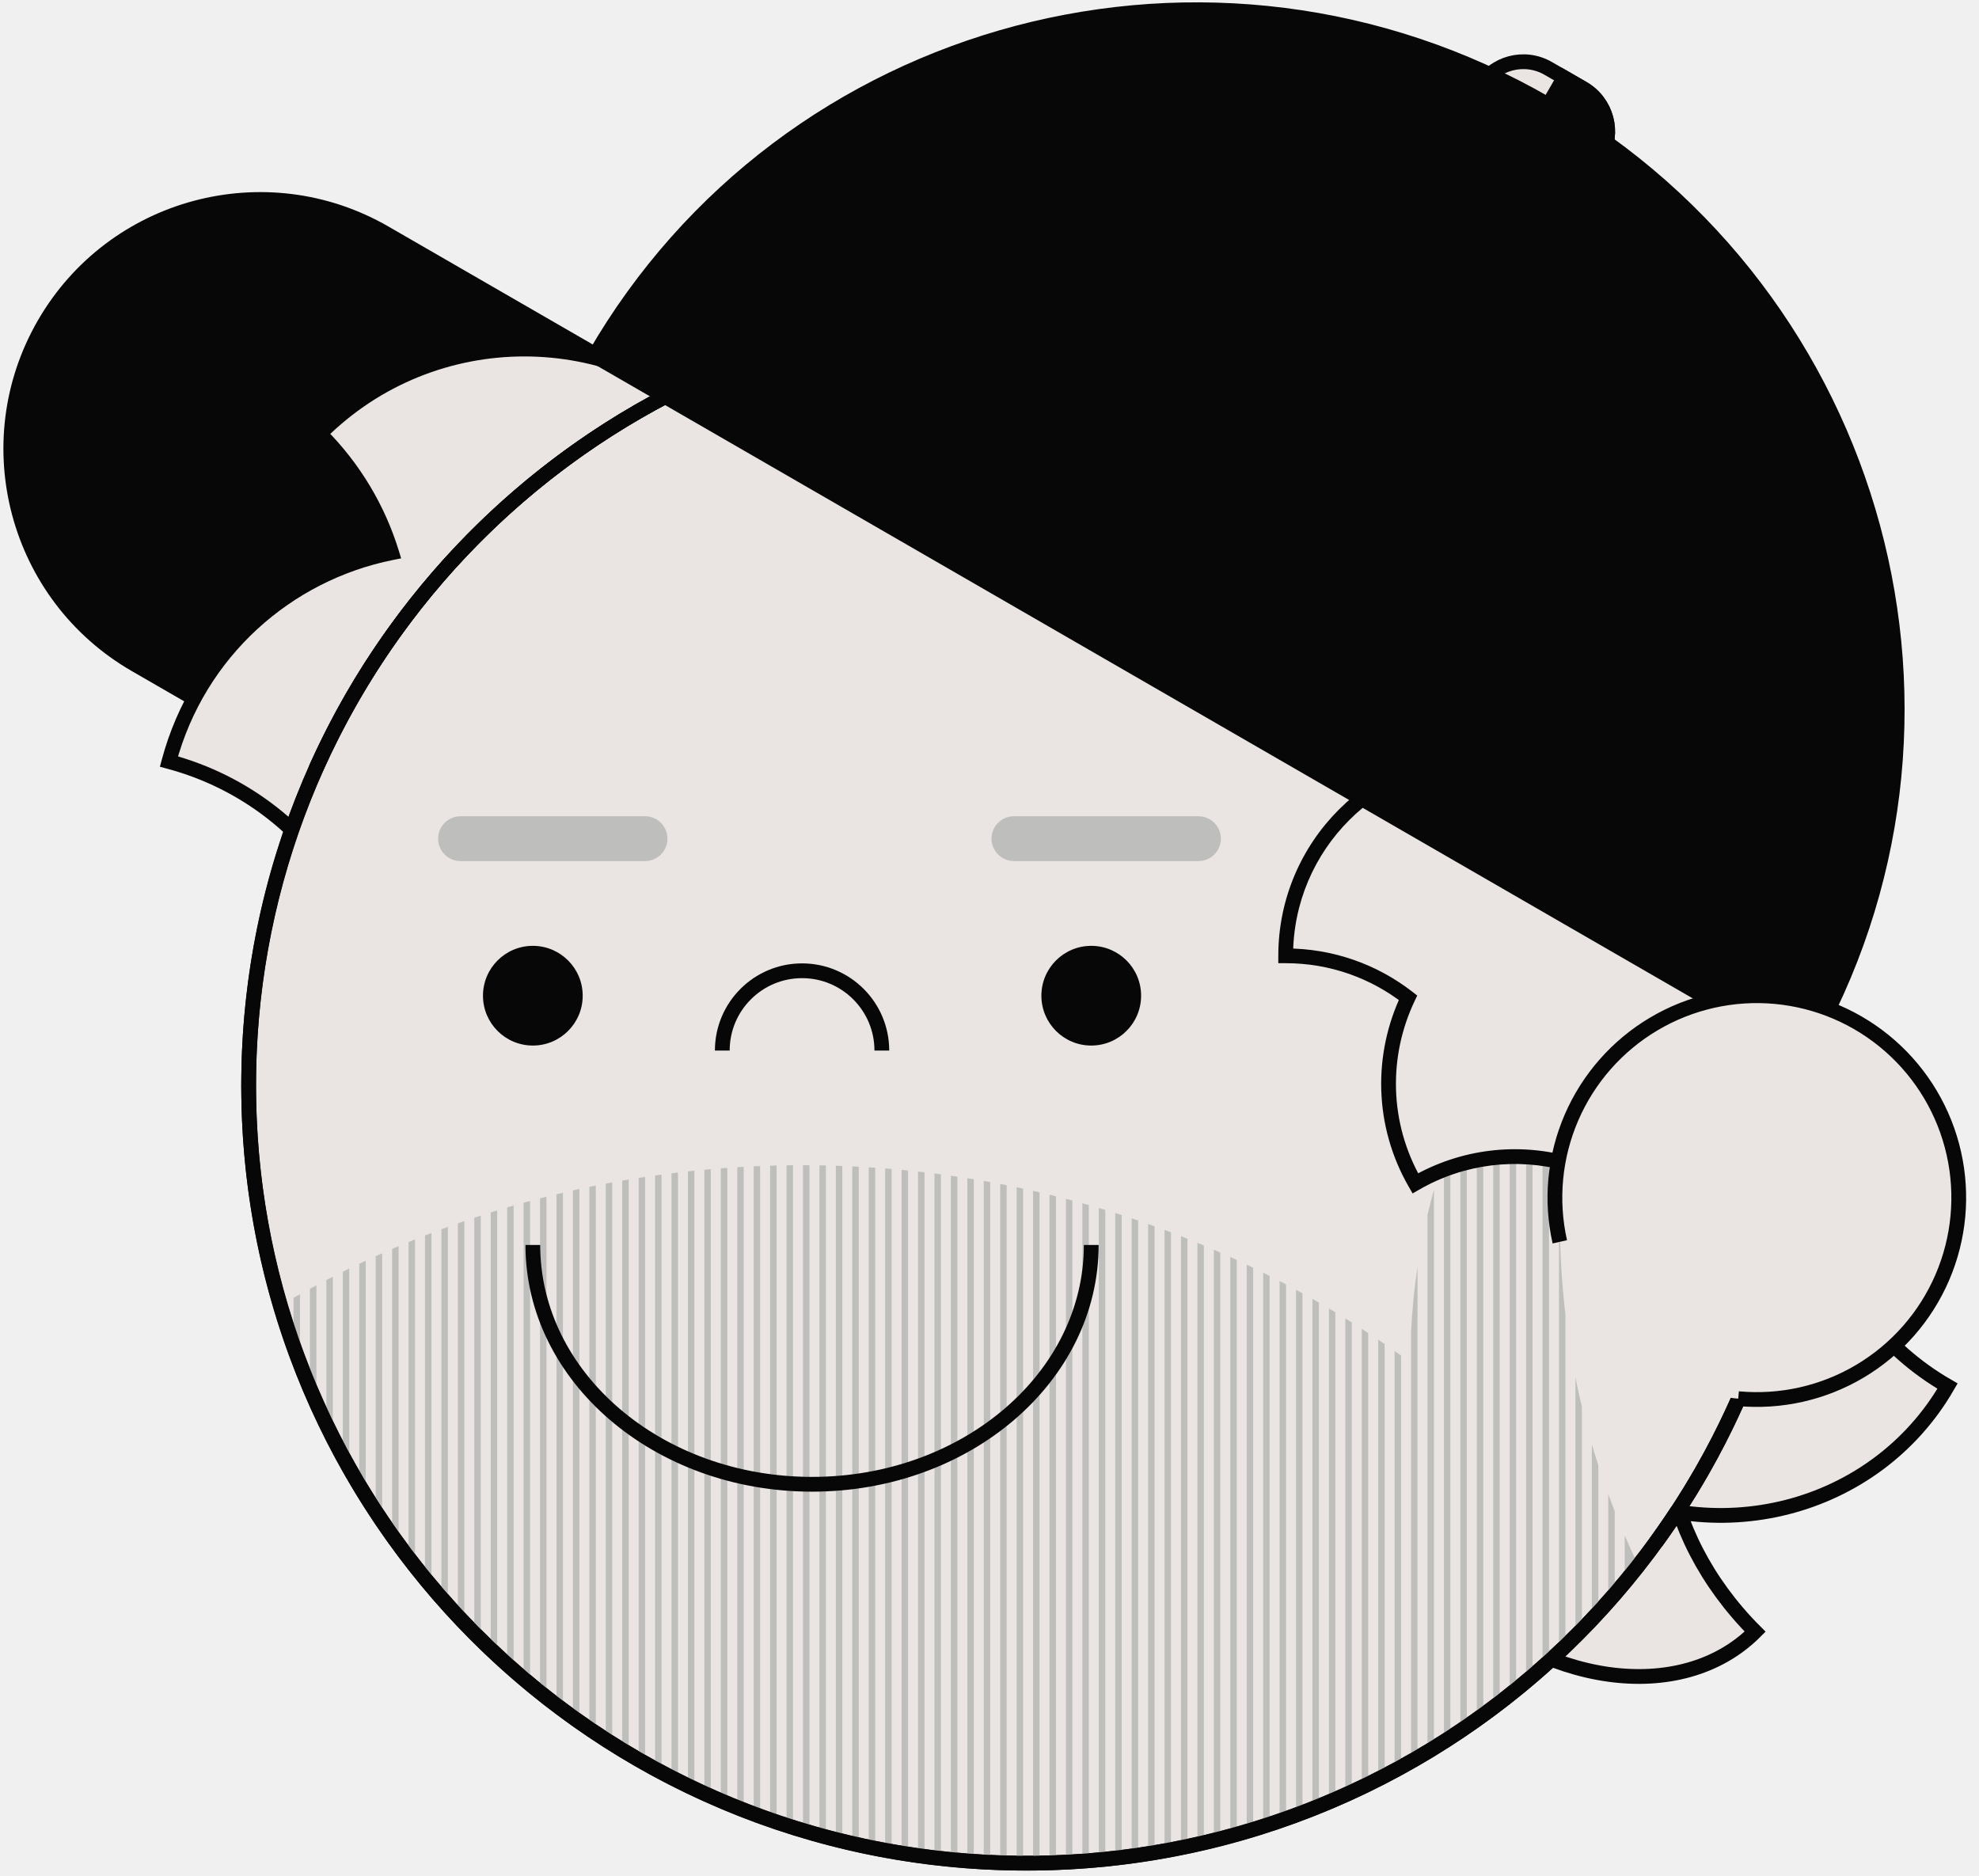
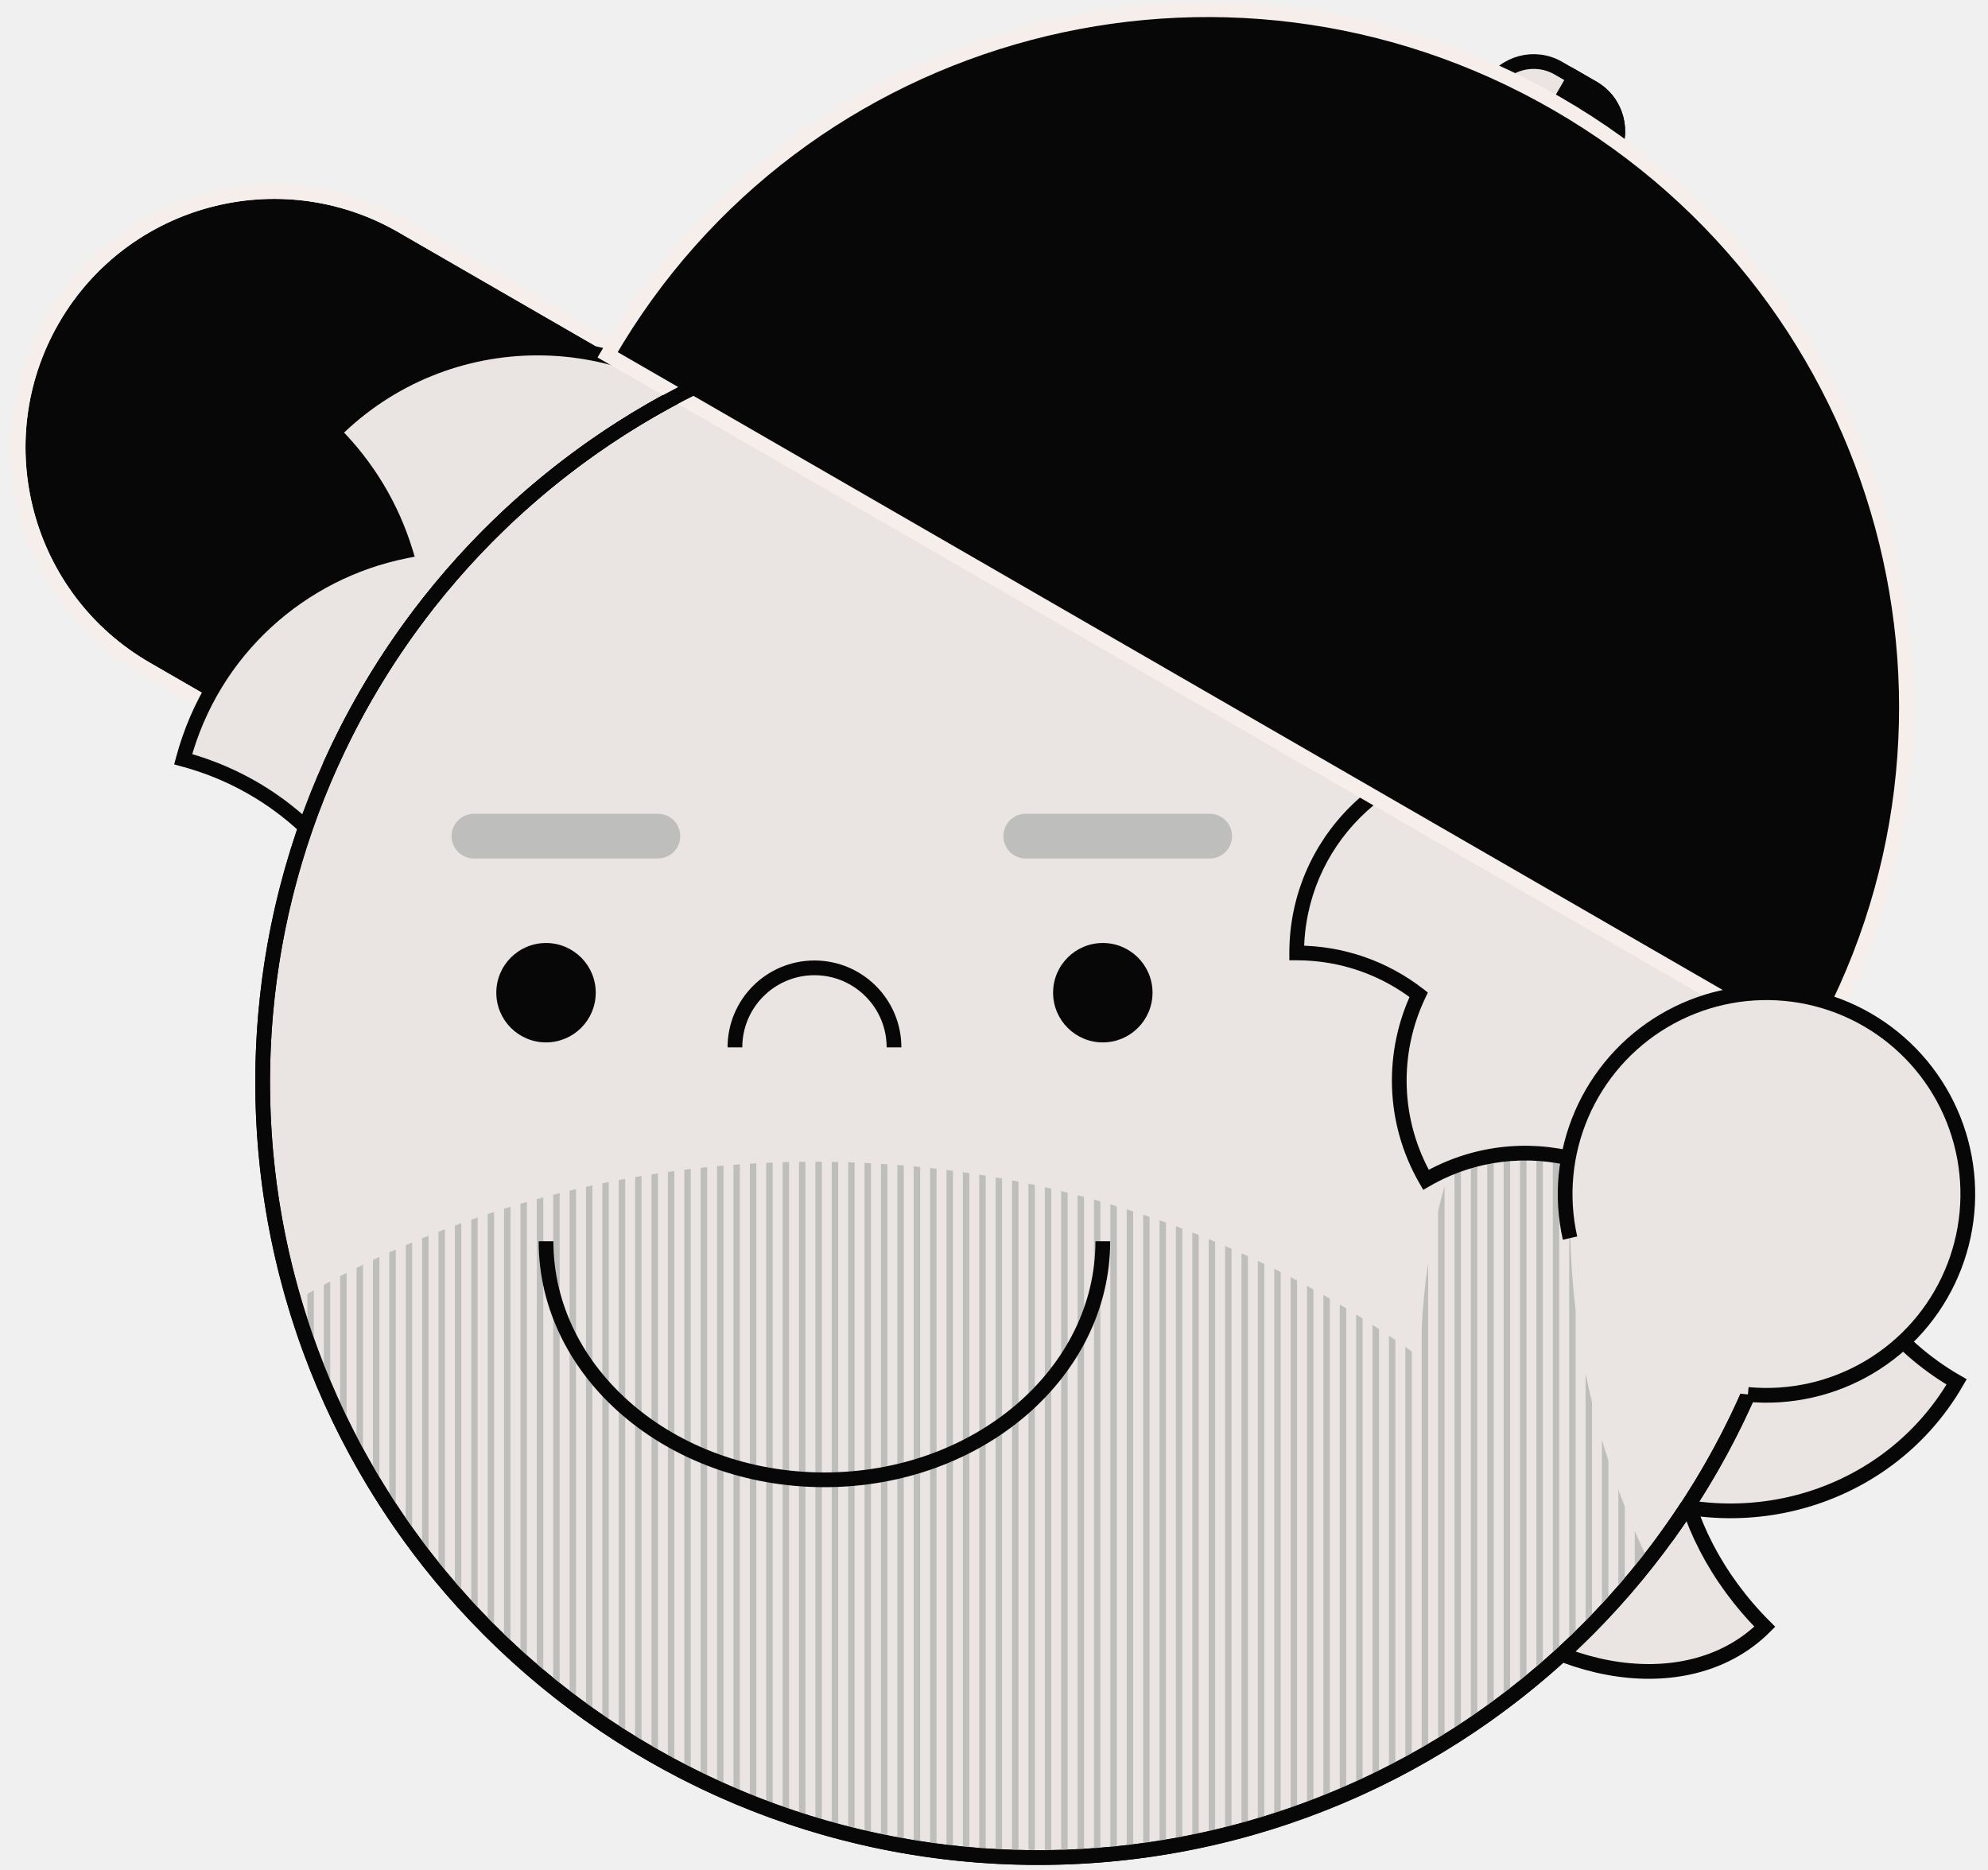
- <svg xmlns="http://www.w3.org/2000/svg" width="134" height="127" viewBox="0 0 134 127" fill="none">
-   <rect x="101.908" y="2.944" width="9.453" height="6.752" rx="3.376" transform="rotate(30 101.908 2.94385)" fill="#EAE5E2" stroke="#080708" />
-   <path d="M105.91 5.254L107.171 5.982C108.786 6.914 109.339 8.979 108.407 10.593V10.593C107.475 12.208 105.41 12.761 103.795 11.829L102.535 11.101L105.91 5.254Z" fill="#080708" stroke="#080708" />
-   <path d="M97.723 107.515C104.376 114.167 113.831 115.497 118.843 110.486C112.19 103.833 110.86 94.378 115.872 89.366L97.723 107.515Z" fill="#EAE5E2" stroke="#080708" />
-   <path d="M107.304 100.133C115.979 105.142 126.977 102.333 131.869 93.859C123.194 88.851 120.128 77.922 125.02 69.449L107.304 100.133Z" fill="#EAE5E2" stroke="#080708" />
-   <path fill-rule="evenodd" clip-rule="evenodd" d="M26.053 15.772C17.98 11.111 7.656 13.877 2.995 21.95C-1.666 30.024 1.1 40.347 9.173 45.008L21.384 52.058C26.232 41.197 34.649 32.279 45.144 26.794L26.053 15.772Z" fill="#080708" />
-   <path d="M2.995 21.95L2.562 21.7L2.562 21.7L2.995 21.95ZM26.053 15.772L25.803 16.205L25.803 16.205L26.053 15.772ZM9.173 45.008L8.923 45.441L8.923 45.441L9.173 45.008ZM21.384 52.058L21.134 52.491L21.615 52.769L21.841 52.262L21.384 52.058ZM45.144 26.794L45.376 27.238L46.182 26.816L45.394 26.361L45.144 26.794ZM3.428 22.2C7.951 14.366 17.969 11.682 25.803 16.205L26.303 15.339C17.99 10.54 7.361 13.388 2.562 21.7L3.428 22.2ZM9.423 44.575C1.589 40.052 -1.095 30.035 3.428 22.2L2.562 21.7C-2.237 30.013 0.611 40.642 8.923 45.441L9.423 44.575ZM21.634 51.625L9.423 44.575L8.923 45.441L21.134 52.491L21.634 51.625ZM21.841 52.262C26.642 41.504 34.98 32.67 45.376 27.238L44.912 26.351C34.318 31.887 25.821 40.89 20.928 51.854L21.841 52.262ZM25.803 16.205L44.894 27.227L45.394 26.361L26.303 15.339L25.803 16.205Z" fill="#080708" />
-   <path fill-rule="evenodd" clip-rule="evenodd" d="M21.658 29.371C29.306 21.724 41.705 21.724 49.353 29.371L33.38 45.344L25.286 75.551C28.086 65.104 21.886 54.366 11.439 51.567C13.432 44.129 19.45 38.843 26.522 37.427C25.613 34.479 23.991 31.704 21.658 29.371Z" fill="#EAE5E2" />
-   <path d="M49.353 29.371L49.706 29.725L50.06 29.371L49.706 29.018L49.353 29.371ZM21.658 29.371L21.305 29.018L20.951 29.371L21.305 29.725L21.658 29.371ZM33.38 45.344L33.027 44.99L32.932 45.085L32.897 45.214L33.38 45.344ZM11.439 51.567L10.956 51.438L10.827 51.92L11.31 52.05L11.439 51.567ZM26.522 37.427L26.62 37.917L27.163 37.808L27 37.279L26.522 37.427ZM49.706 29.018C41.863 21.175 29.148 21.175 21.305 29.018L22.012 29.725C29.464 22.273 41.547 22.273 48.999 29.725L49.706 29.018ZM33.734 45.697L49.706 29.725L48.999 29.018L33.027 44.99L33.734 45.697ZM25.769 75.68L33.863 45.473L32.897 45.214L24.803 75.421L25.769 75.68ZM11.31 52.05C21.49 54.778 27.531 65.242 24.803 75.421L25.769 75.68C28.64 64.967 22.282 53.955 11.569 51.084L11.31 52.05ZM26.424 36.937C19.173 38.389 13 43.809 10.956 51.438L11.922 51.696C13.864 44.449 19.728 39.298 26.62 37.917L26.424 36.937ZM21.305 29.725C23.579 31.999 25.158 34.703 26.044 37.574L27 37.279C26.067 34.256 24.404 31.41 22.012 29.018L21.305 29.725Z" fill="#080708" />
-   <circle cx="69.5" cy="73.5" r="52.664" fill="#EAE5E2" stroke="#080708" />
-   <path fill-rule="evenodd" clip-rule="evenodd" d="M95.544 90.205L95.544 119.283C95.691 119.2 95.837 119.116 95.982 119.031V85.778C95.762 87.237 95.616 88.713 95.544 90.205ZM96.657 82.269L96.657 118.631C96.803 118.543 96.949 118.454 97.095 118.364V80.559C96.938 81.126 96.792 81.696 96.657 82.269ZM97.698 78.564L97.77 78.564V117.941C97.916 117.847 98.062 117.753 98.207 117.659L98.207 78.564H98.883L98.883 117.211C99.029 117.113 99.175 117.014 99.32 116.913V78.564H99.996V116.441C100.142 116.337 100.288 116.232 100.433 116.126V78.564L101.108 78.564L101.108 115.627C101.255 115.517 101.401 115.406 101.546 115.295V78.564L102.221 78.564L102.221 114.768C102.368 114.651 102.513 114.534 102.659 114.416V78.564H103.334V113.859C103.48 113.736 103.626 113.612 103.771 113.488L103.771 78.564L104.447 78.564L104.447 112.899C104.593 112.769 104.739 112.638 104.884 112.506V78.564L105.559 78.564L105.559 111.882C105.706 111.744 105.852 111.606 105.997 111.466V89.014C105.749 86.915 105.622 84.78 105.622 82.615C105.622 73.227 108.017 64.398 112.23 56.706C105.438 62.902 100.39 70.351 97.698 78.564ZM106.672 93.268L106.672 110.805C106.819 110.659 106.965 110.512 107.11 110.364L107.11 95.258C106.952 94.599 106.806 93.936 106.672 93.268ZM107.785 97.797V109.663C107.932 109.507 108.078 109.351 108.223 109.194L108.223 99.221C108.07 98.749 107.925 98.275 107.785 97.797ZM108.898 101.182V108.448C109.045 108.282 109.191 108.116 109.335 107.948L109.335 102.336C109.185 101.954 109.039 101.569 108.898 101.182ZM110.011 103.977L110.011 107.153C110.048 107.107 110.086 107.062 110.123 107.017L110.084 106.963C110.362 106.627 110.636 106.287 110.906 105.944C110.595 105.295 110.296 104.639 110.011 103.977ZM94.869 119.662L94.869 91.796C94.724 91.692 94.578 91.588 94.431 91.485L94.431 119.9C94.578 119.821 94.724 119.742 94.869 119.662ZM93.756 120.257V91.015C93.611 90.915 93.465 90.816 93.319 90.717V120.482C93.465 120.408 93.611 120.333 93.756 120.257ZM92.644 120.819L92.644 90.267C92.498 90.171 92.352 90.076 92.206 89.981V121.031C92.352 120.961 92.498 120.89 92.644 120.819ZM91.531 121.348L91.531 89.55C91.385 89.458 91.239 89.367 91.093 89.276L91.093 121.548C91.239 121.482 91.385 121.415 91.531 121.348ZM90.418 121.846V88.863C90.272 88.775 90.127 88.688 89.98 88.601L89.98 122.033C90.127 121.971 90.272 121.909 90.418 121.846ZM89.305 122.313L89.305 88.205C89.16 88.121 89.014 88.037 88.868 87.954V122.488C89.014 122.43 89.16 122.372 89.305 122.313ZM88.192 122.75V87.575C88.047 87.494 87.901 87.414 87.755 87.335V122.914C87.901 122.86 88.047 122.805 88.192 122.75ZM87.08 123.158V86.972C86.934 86.895 86.788 86.818 86.642 86.742L86.642 123.311C86.788 123.261 86.934 123.21 87.08 123.158ZM85.967 123.538V86.395C85.821 86.322 85.675 86.249 85.529 86.176L85.529 123.68C85.675 123.633 85.821 123.586 85.967 123.538ZM84.854 123.89V85.844C84.708 85.774 84.563 85.704 84.416 85.634V124.021C84.562 123.978 84.708 123.935 84.854 123.89ZM83.741 124.216L83.741 85.318C83.596 85.251 83.45 85.184 83.304 85.118L83.304 124.336C83.45 124.297 83.596 124.256 83.741 124.216ZM82.628 124.514V84.816C82.483 84.751 82.337 84.688 82.191 84.624L82.191 124.624C82.337 124.588 82.483 124.552 82.628 124.514ZM81.516 124.787V84.337C81.37 84.276 81.224 84.215 81.078 84.155V124.887C81.224 124.854 81.37 124.821 81.516 124.787ZM80.403 125.034L80.403 83.881C80.257 83.823 80.111 83.765 79.965 83.708V125.124C80.111 125.094 80.257 125.064 80.403 125.034ZM79.29 125.255V83.447C79.144 83.392 78.999 83.337 78.852 83.283V125.336C78.999 125.31 79.144 125.283 79.29 125.255ZM78.177 125.452V83.036C78.032 82.983 77.886 82.931 77.74 82.88V125.523C77.886 125.5 78.032 125.476 78.177 125.452ZM77.064 125.624L77.064 82.646C76.919 82.596 76.773 82.547 76.627 82.498L76.627 125.686C76.773 125.666 76.919 125.645 77.064 125.624ZM75.952 125.772L75.952 82.277C75.806 82.23 75.66 82.183 75.514 82.138V125.824C75.66 125.807 75.806 125.79 75.952 125.772ZM74.839 125.896L74.839 81.929C74.693 81.884 74.547 81.841 74.401 81.797V125.939C74.547 125.925 74.693 125.911 74.839 125.896ZM73.726 125.997V81.601C73.58 81.559 73.434 81.518 73.288 81.477L73.288 126.03C73.434 126.019 73.58 126.008 73.726 125.997ZM72.613 126.073L72.613 81.293C72.468 81.254 72.322 81.216 72.176 81.177L72.176 126.097C72.322 126.09 72.468 126.082 72.613 126.073ZM71.501 126.126L71.501 81.005C71.355 80.969 71.209 80.933 71.063 80.897V126.141C71.209 126.137 71.355 126.132 71.501 126.126ZM70.388 126.156V80.736C70.242 80.702 70.096 80.669 69.95 80.636L69.95 126.162C70.096 126.161 70.242 126.159 70.388 126.156ZM69.275 126.163V80.487C69.129 80.456 68.983 80.424 68.837 80.394V126.16C68.983 126.161 69.129 126.163 69.275 126.163ZM68.162 126.147V80.256C68.016 80.228 67.871 80.199 67.725 80.171L67.725 126.134C67.87 126.139 68.016 126.143 68.162 126.147ZM67.049 126.108L67.049 80.045C66.904 80.018 66.758 79.992 66.612 79.966L66.612 126.086C66.757 126.094 66.903 126.101 67.049 126.108ZM65.936 126.045V79.852C65.791 79.827 65.645 79.804 65.499 79.781L65.499 126.014C65.645 126.025 65.79 126.035 65.936 126.045ZM64.824 125.959V79.677C64.678 79.655 64.532 79.634 64.386 79.613V125.919C64.532 125.933 64.678 125.946 64.824 125.959ZM63.711 125.849L63.711 79.52C63.565 79.501 63.419 79.482 63.273 79.463V125.799C63.419 125.817 63.565 125.833 63.711 125.849ZM62.598 125.715L62.598 79.381C62.452 79.364 62.306 79.348 62.16 79.332L62.16 125.656C62.306 125.677 62.452 125.696 62.598 125.715ZM61.485 125.558L61.485 79.26C61.34 79.246 61.194 79.231 61.048 79.218V125.489C61.193 125.513 61.339 125.535 61.485 125.558ZM60.373 125.376V79.157C60.227 79.145 60.081 79.133 59.935 79.121L59.935 125.297C60.081 125.324 60.227 125.35 60.373 125.376ZM59.26 125.169L59.26 79.072C59.114 79.061 58.968 79.052 58.822 79.043L58.822 125.081C58.968 125.111 59.114 125.14 59.26 125.169ZM58.147 124.937V79.003C58.001 78.996 57.855 78.988 57.709 78.981L57.709 124.839C57.855 124.872 58.001 124.905 58.147 124.937ZM57.034 124.68L57.034 78.953C56.888 78.947 56.742 78.942 56.597 78.937L56.597 124.571C56.742 124.608 56.888 124.644 57.034 124.68ZM55.921 124.397L55.921 78.919C55.776 78.916 55.63 78.913 55.484 78.911V124.278C55.629 124.318 55.775 124.358 55.921 124.397ZM54.809 124.087L54.809 78.903C54.663 78.902 54.517 78.901 54.371 78.901V123.958C54.517 124.002 54.663 124.045 54.809 124.087ZM53.696 123.751L53.696 78.904C53.55 78.905 53.404 78.907 53.258 78.909V123.612C53.404 123.659 53.55 123.705 53.696 123.751ZM52.583 123.388V78.922C52.437 78.925 52.291 78.929 52.145 78.934L52.145 123.237C52.291 123.288 52.437 123.338 52.583 123.388ZM51.47 122.996L51.47 78.957C51.324 78.963 51.178 78.969 51.033 78.976V122.835C51.178 122.889 51.324 122.943 51.47 122.996ZM50.357 122.577L50.357 79.01C50.211 79.017 50.066 79.026 49.92 79.035V122.404C50.065 122.462 50.211 122.52 50.357 122.577ZM49.245 122.128L49.245 79.079C49.099 79.09 48.953 79.1 48.807 79.112L48.807 121.943C48.953 122.005 49.098 122.067 49.245 122.128ZM48.132 121.648V79.167C47.986 79.179 47.84 79.192 47.694 79.206V121.451C47.84 121.518 47.986 121.583 48.132 121.648ZM47.019 121.138L47.019 79.272C46.873 79.287 46.727 79.302 46.581 79.318L46.581 120.929C46.727 120.999 46.873 121.069 47.019 121.138ZM45.906 120.596L45.906 79.394C45.76 79.412 45.614 79.429 45.469 79.448L45.469 120.374C45.614 120.448 45.76 120.522 45.906 120.596ZM44.793 120.02L44.793 79.535C44.647 79.555 44.502 79.575 44.356 79.595V119.785C44.501 119.864 44.647 119.943 44.793 120.02ZM43.681 119.411L43.681 79.694C43.535 79.716 43.389 79.738 43.243 79.761V119.162C43.389 119.245 43.534 119.328 43.681 119.411ZM42.568 118.766V79.87C42.422 79.895 42.276 79.919 42.13 79.945V118.502C42.276 118.591 42.422 118.678 42.568 118.766ZM41.455 118.083L41.455 80.065C41.309 80.092 41.163 80.119 41.017 80.147L41.017 117.804C41.163 117.898 41.309 117.991 41.455 118.083ZM40.342 117.362V80.279C40.196 80.308 40.05 80.338 39.905 80.368L39.905 117.068C40.05 117.166 40.196 117.265 40.342 117.362ZM39.23 116.6L39.23 80.511C39.083 80.543 38.938 80.575 38.792 80.608L38.792 116.289C38.937 116.393 39.083 116.497 39.23 116.6ZM38.117 115.795V80.763C37.971 80.797 37.825 80.832 37.679 80.867L37.679 115.467C37.824 115.577 37.97 115.687 38.117 115.795ZM37.004 114.945L37.004 81.033C36.858 81.07 36.712 81.107 36.566 81.145V114.598C36.712 114.714 36.857 114.83 37.004 114.945ZM35.891 114.047L35.891 81.323C35.745 81.363 35.599 81.402 35.453 81.443V113.68C35.599 113.803 35.745 113.925 35.891 114.047ZM34.778 113.097V81.633C34.632 81.675 34.486 81.718 34.341 81.76V112.709C34.486 112.839 34.632 112.969 34.778 113.097ZM33.666 112.093L33.666 81.963C33.519 82.008 33.373 82.053 33.228 82.098L33.228 111.681C33.373 111.819 33.519 111.956 33.666 112.093ZM32.553 111.028V82.313C32.407 82.361 32.261 82.408 32.115 82.457V110.592C32.26 110.739 32.406 110.884 32.553 111.028ZM31.44 109.899L31.44 82.684C31.294 82.734 31.148 82.785 31.002 82.836L31.002 109.436C31.147 109.592 31.293 109.746 31.44 109.899ZM30.327 108.7L30.327 83.076C30.181 83.129 30.035 83.183 29.89 83.237L29.89 108.207C30.034 108.372 30.18 108.536 30.327 108.7ZM29.214 107.421L29.214 83.49C29.068 83.546 28.922 83.602 28.777 83.659L28.777 106.895C28.922 107.072 29.067 107.247 29.214 107.421ZM28.102 106.056L28.102 83.926C27.955 83.985 27.809 84.044 27.664 84.103V105.492C27.809 105.681 27.954 105.869 28.102 106.056ZM26.989 104.591L26.989 84.384C26.843 84.446 26.697 84.508 26.551 84.57L26.551 103.985C26.696 104.188 26.841 104.39 26.989 104.591ZM25.876 103.012L25.876 84.865C25.73 84.93 25.584 84.995 25.438 85.061L25.438 102.356C25.583 102.576 25.729 102.795 25.876 103.012ZM24.763 101.3V85.37C24.617 85.438 24.471 85.506 24.326 85.575V100.585C24.47 100.824 24.615 101.063 24.763 101.3ZM23.65 99.428L23.65 85.899C23.504 85.97 23.358 86.042 23.213 86.114V98.64C23.356 98.904 23.502 99.167 23.65 99.428ZM22.538 97.358V86.453C22.391 86.527 22.245 86.602 22.1 86.677V96.478C22.243 96.773 22.389 97.066 22.538 97.358ZM21.425 95.032V87.032C21.279 87.11 21.133 87.188 20.987 87.267L20.987 94.028C21.13 94.365 21.276 94.699 21.425 95.032ZM20.312 92.355C20.162 91.963 20.016 91.568 19.874 91.172L19.874 87.883C20.02 87.801 20.166 87.719 20.312 87.637V92.355ZM19.199 88.27C19.124 88.314 19.049 88.358 18.974 88.402C19.047 88.65 19.122 88.898 19.199 89.146V88.27Z" fill="#BEBFBD" />
-   <circle cx="36.079" cy="67.423" r="3.376" fill="#080708" />
-   <path d="M59.71 71.137C59.71 68.154 57.291 65.735 54.308 65.735C51.325 65.735 48.907 68.154 48.907 71.137" stroke="#080708" />
-   <path d="M36.079 84.303C36.079 93.252 44.543 100.507 54.984 100.507C65.425 100.507 73.889 93.252 73.889 84.303" stroke="#080708" />
-   <circle cx="73.889" cy="67.423" r="3.376" fill="#080708" />
-   <rect x="29.665" y="55.27" width="15.529" height="3.038" rx="1.519" fill="#BEBFBD" />
-   <rect x="67.137" y="55.27" width="15.529" height="3.038" rx="1.519" fill="#BEBFBD" />
-   <path d="M112.119 104.444C118.437 95.757 122.164 85.064 122.164 73.5C122.164 72.741 122.148 71.986 122.116 71.234L45.144 26.794C34.648 32.279 26.232 41.197 21.384 52.058" stroke="#080708" />
-   <path fill-rule="evenodd" clip-rule="evenodd" d="M100.558 51.219C93.1 51.219 87.055 57.264 87.055 64.722C90.177 64.722 93.052 65.782 95.339 67.561C93.492 71.439 93.522 76.13 95.832 80.13C102.291 76.401 110.549 78.614 114.278 85.073L109.394 76.614C110.19 76.671 110.74 76.707 110.855 76.707C111.12 76.707 112.775 74.53 114.387 72.409C115.853 70.48 117.285 68.597 117.607 68.436C118.147 68.166 112.093 61.909 108.998 58.815L100.558 57.536V51.219Z" fill="#EAE5E2" />
-   <path d="M87.055 64.722H86.555V65.222H87.055V64.722ZM100.558 51.219H101.058V50.719H100.558V51.219ZM95.339 67.561L95.79 67.776L95.963 67.413L95.646 67.166L95.339 67.561ZM95.832 80.13L95.399 80.38L95.649 80.813L96.082 80.563L95.832 80.13ZM109.394 76.614L109.43 76.115L108.49 76.048L108.961 76.864L109.394 76.614ZM114.387 72.409L113.989 72.106L113.989 72.106L114.387 72.409ZM117.607 68.436L117.83 68.883L117.83 68.883L117.607 68.436ZM108.998 58.815L109.352 58.461L109.235 58.345L109.073 58.32L108.998 58.815ZM100.558 57.536H100.058V57.966L100.483 58.03L100.558 57.536ZM87.555 64.722C87.555 57.541 93.377 51.719 100.558 51.719V50.719C92.824 50.719 86.555 56.988 86.555 64.722H87.555ZM95.646 67.166C93.274 65.321 90.292 64.222 87.055 64.222V65.222C90.062 65.222 92.829 66.242 95.032 67.956L95.646 67.166ZM96.265 79.88C94.041 76.028 94.011 71.511 95.79 67.776L94.887 67.346C92.973 71.366 93.004 76.231 95.399 80.38L96.265 79.88ZM114.711 84.823C110.844 78.125 102.28 75.83 95.582 79.697L96.082 80.563C102.301 76.972 110.254 79.103 113.845 85.323L114.711 84.823ZM108.961 76.864L113.845 85.323L114.711 84.823L109.827 76.364L108.961 76.864ZM109.359 77.112C110.139 77.168 110.717 77.207 110.855 77.207V76.207C110.763 76.207 110.24 76.173 109.43 76.115L109.359 77.112ZM110.855 77.207C111.016 77.207 111.138 77.135 111.18 77.109C111.24 77.072 111.296 77.028 111.343 76.988C111.439 76.905 111.547 76.795 111.66 76.671C111.89 76.422 112.18 76.073 112.506 75.666C113.159 74.85 113.98 73.77 114.785 72.711L113.989 72.106C113.181 73.169 112.369 74.237 111.725 75.041C111.403 75.443 111.129 75.771 110.923 75.996C110.819 76.109 110.742 76.186 110.69 76.231C110.663 76.254 110.655 76.258 110.661 76.254C110.664 76.252 110.68 76.243 110.705 76.233C110.728 76.225 110.782 76.207 110.855 76.207V77.207ZM114.785 72.711C115.519 71.745 116.24 70.797 116.818 70.07C117.107 69.706 117.355 69.403 117.549 69.184C117.646 69.074 117.725 68.99 117.784 68.932C117.858 68.861 117.866 68.865 117.83 68.883L117.383 67.989C117.266 68.047 117.16 68.145 117.088 68.215C117.002 68.298 116.904 68.403 116.799 68.522C116.588 68.761 116.327 69.08 116.035 69.448C115.449 70.185 114.721 71.143 113.989 72.106L114.785 72.711ZM117.83 68.883C117.998 68.799 118.094 68.65 118.127 68.499C118.154 68.372 118.134 68.261 118.118 68.195C118.084 68.062 118.015 67.929 117.949 67.817C117.81 67.582 117.587 67.281 117.314 66.941C116.763 66.254 115.951 65.339 115.033 64.345C113.194 62.354 110.901 60.011 109.352 58.461L108.644 59.168C110.189 60.713 112.471 63.045 114.298 65.023C115.213 66.014 116.006 66.908 116.535 67.567C116.802 67.899 116.987 68.155 117.088 68.326C117.142 68.418 117.151 68.45 117.148 68.439C117.147 68.435 117.131 68.375 117.149 68.288C117.173 68.177 117.249 68.055 117.383 67.989L117.83 68.883ZM109.073 58.32L100.633 57.041L100.483 58.03L108.923 59.309L109.073 58.32ZM100.058 51.219V57.536H101.058V51.219H100.058Z" fill="#080708" />
-   <path d="M104.729 7.038C82.105 -6.024 53.241 1.613 40.26 24.096L122.19 71.399C135.171 48.915 127.353 20.1 104.729 7.038Z" fill="#080708" stroke="#080708" />
-   <circle cx="118.957" cy="81.096" r="13.672" transform="rotate(95.2923 118.957 81.0957)" fill="#EAE5E2" />
-   <path d="M117.696 94.71C120.57 94.976 123.455 94.326 125.937 92.852C128.419 91.378 130.371 89.156 131.513 86.505C132.656 83.854 132.929 80.909 132.295 78.093C131.661 75.277 130.152 72.734 127.984 70.828C125.817 68.921 123.101 67.751 120.227 67.483C117.352 67.214 114.467 67.863 111.984 69.335C109.501 70.807 107.547 73.028 106.404 75.678C105.26 78.329 104.984 81.273 105.616 84.09" stroke="#080708" />
-   <path d="M109.335 39.052C101.06 29.483 89.618 23.212 77.099 21.387C64.581 19.561 51.824 22.303 41.161 29.11C30.498 35.918 22.642 46.336 19.029 58.46C15.416 70.583 16.288 83.603 21.486 95.136C26.683 106.67 35.859 115.947 47.334 121.272C58.81 126.596 71.819 127.612 83.982 124.133C96.145 120.654 106.649 112.914 113.574 102.327" stroke="#080708" />
+ <svg xmlns="http://www.w3.org/2000/svg" width="135" height="127" viewBox="0 0 135 127" fill="none">
+   <rect x="102.908" y="2.944" width="9.453" height="6.752" rx="3.376" transform="rotate(30 102.908 2.94385)" fill="#EAE5E2" stroke="#080708" />
+   <path d="M106.91 5.254L108.171 5.982C109.786 6.914 110.339 8.979 109.407 10.593C108.475 12.208 106.41 12.761 104.795 11.829L103.535 11.101L106.91 5.254Z" fill="#080708" stroke="#080708" />
+   <path d="M98.723 107.515C105.376 114.167 114.831 115.497 119.843 110.486C113.19 103.833 111.86 94.378 116.872 89.366L98.723 107.515Z" fill="#EAE5E2" stroke="#080708" />
+   <path d="M108.304 100.133C116.979 105.142 127.977 102.333 132.869 93.859C124.194 88.851 121.128 77.922 126.02 69.449L108.304 100.133Z" fill="#EAE5E2" stroke="#080708" />
+   <mask id="path-5-outside-1_433_3005" maskUnits="userSpaceOnUse" x="-0.269" y="11.508" width="49" height="42" fill="black">
+     <rect fill="white" x="-0.269" y="11.508" width="49" height="42" />
+     <path fill-rule="evenodd" clip-rule="evenodd" d="M27.053 15.772C18.98 11.111 8.656 13.877 3.995 21.95C-0.666 30.024 2.1 40.347 10.173 45.008L22.384 52.058C27.232 41.197 35.649 32.279 46.144 26.794L27.053 15.772Z" />
+   </mask>
+   <path fill-rule="evenodd" clip-rule="evenodd" d="M27.053 15.772C18.98 11.111 8.656 13.877 3.995 21.95C-0.666 30.024 2.1 40.347 10.173 45.008L22.384 52.058C27.232 41.197 35.649 32.279 46.144 26.794L27.053 15.772Z" fill="#080708" />
+   <path d="M3.995 21.95L3.129 21.45L3.129 21.45L3.995 21.95ZM27.053 15.772L26.553 16.638L26.553 16.638L27.053 15.772ZM10.173 45.008L9.673 45.874L9.673 45.874L10.173 45.008ZM22.384 52.058L21.884 52.924L22.845 53.479L23.297 52.466L22.384 52.058ZM46.144 26.794L46.607 27.681L48.22 26.838L46.644 25.928L46.144 26.794ZM4.861 22.45C9.246 14.855 18.958 12.253 26.553 16.638L27.553 14.906C19.001 9.969 8.066 12.899 3.129 21.45L4.861 22.45ZM10.673 44.142C3.078 39.757 0.476 30.045 4.861 22.45L3.129 21.45C-1.808 30.002 1.122 40.937 9.673 45.874L10.673 44.142ZM22.884 51.192L10.673 44.142L9.673 45.874L21.884 52.924L22.884 51.192ZM23.297 52.466C28.053 41.811 36.31 33.061 46.607 27.681L45.681 25.908C34.987 31.496 26.411 40.583 21.471 51.651L23.297 52.466ZM26.553 16.638L45.644 27.66L46.644 25.928L27.553 14.906L26.553 16.638Z" fill="#F5EEEB" mask="url(#path-5-outside-1_433_3005)" />
+   <path fill-rule="evenodd" clip-rule="evenodd" d="M22.658 29.371C30.306 21.724 42.705 21.724 50.353 29.371L34.38 45.344L26.286 75.551C29.086 65.104 22.886 54.366 12.439 51.567C14.432 44.129 20.45 38.843 27.522 37.427C26.613 34.479 24.991 31.704 22.658 29.371Z" fill="#EAE5E2" />
+   <path d="M50.353 29.371L50.706 29.725L51.06 29.371L50.706 29.018L50.353 29.371ZM22.658 29.371L22.305 29.018L21.951 29.371L22.305 29.725L22.658 29.371ZM34.38 45.344L34.027 44.99L33.932 45.085L33.897 45.214L34.38 45.344ZM12.439 51.567L11.956 51.438L11.827 51.92L12.31 52.05L12.439 51.567ZM27.522 37.427L27.62 37.917L28.163 37.808L28 37.279L27.522 37.427ZM50.706 29.018C42.863 21.175 30.148 21.175 22.305 29.018L23.012 29.725C30.464 22.273 42.547 22.273 49.999 29.725L50.706 29.018ZM34.734 45.697L50.706 29.725L49.999 29.018L34.027 44.99L34.734 45.697ZM26.769 75.68L34.863 45.473L33.897 45.214L25.803 75.421L26.769 75.68ZM12.31 52.05C22.49 54.778 28.531 65.242 25.803 75.421L26.769 75.68C29.64 64.967 23.282 53.955 12.569 51.084L12.31 52.05ZM27.424 36.937C20.173 38.389 14 43.809 11.956 51.438L12.922 51.696C14.864 44.449 20.728 39.298 27.62 37.917L27.424 36.937ZM22.305 29.725C24.579 31.999 26.158 34.703 27.044 37.574L28 37.279C27.067 34.256 25.404 31.41 23.012 29.018L22.305 29.725Z" fill="#080708" />
+   <circle cx="70.5" cy="73.5" r="52.664" fill="#EAE5E2" stroke="#080708" />
+   <path fill-rule="evenodd" clip-rule="evenodd" d="M96.544 90.205V119.283C96.691 119.2 96.837 119.116 96.982 119.031V85.778C96.762 87.237 96.616 88.713 96.544 90.205ZM97.657 82.269V118.631C97.803 118.543 97.949 118.454 98.095 118.364V80.559C97.938 81.126 97.792 81.696 97.657 82.269ZM98.698 78.564H98.77V117.941C98.916 117.847 99.062 117.753 99.207 117.659V78.564H99.883V117.211C100.029 117.113 100.175 117.014 100.32 116.913V78.564H100.996V116.441C101.142 116.337 101.288 116.232 101.433 116.126V78.564H102.108V115.627C102.255 115.517 102.401 115.406 102.546 115.295V78.564H103.221V114.768C103.368 114.651 103.513 114.534 103.659 114.416V78.564H104.334V113.859C104.48 113.736 104.626 113.612 104.771 113.488V78.564H105.447V112.899C105.593 112.769 105.739 112.638 105.884 112.506V78.564H106.559V111.882C106.706 111.744 106.852 111.606 106.997 111.466V89.014C106.749 86.915 106.622 84.78 106.622 82.615C106.622 73.227 109.017 64.398 113.23 56.706C106.438 62.902 101.39 70.351 98.698 78.564ZM107.672 93.268V110.805C107.819 110.659 107.965 110.512 108.11 110.364V95.258C107.952 94.599 107.806 93.936 107.672 93.268ZM108.785 97.797V109.663C108.932 109.507 109.078 109.351 109.223 109.194V99.221C109.07 98.749 108.925 98.275 108.785 97.797ZM109.898 101.182V108.448C110.045 108.282 110.191 108.116 110.335 107.948V102.336C110.185 101.954 110.039 101.569 109.898 101.182ZM111.011 103.977V107.153C111.048 107.107 111.086 107.062 111.123 107.017L111.084 106.963C111.362 106.627 111.636 106.287 111.906 105.944C111.595 105.295 111.296 104.639 111.011 103.977ZM95.869 119.662V91.796C95.724 91.692 95.578 91.588 95.431 91.485V119.9C95.578 119.821 95.724 119.742 95.869 119.662ZM94.756 120.257V91.015C94.611 90.915 94.465 90.816 94.319 90.717V120.482C94.465 120.408 94.611 120.333 94.756 120.257ZM93.644 120.819V90.267C93.498 90.171 93.352 90.076 93.206 89.981V121.031C93.352 120.961 93.498 120.89 93.644 120.819ZM92.531 121.348V89.55C92.385 89.458 92.239 89.367 92.093 89.276V121.548C92.239 121.482 92.385 121.415 92.531 121.348ZM91.418 121.846V88.863C91.272 88.775 91.127 88.688 90.98 88.601V122.033C91.127 121.971 91.272 121.909 91.418 121.846ZM90.305 122.313V88.205C90.16 88.121 90.014 88.037 89.868 87.954V122.488C90.014 122.43 90.16 122.372 90.305 122.313ZM89.192 122.75V87.575C89.047 87.494 88.901 87.414 88.755 87.335V122.914C88.901 122.86 89.047 122.805 89.192 122.75ZM88.08 123.158V86.972C87.934 86.895 87.788 86.818 87.642 86.742V123.311C87.788 123.261 87.934 123.21 88.08 123.158ZM86.967 123.538V86.395C86.821 86.322 86.675 86.249 86.529 86.176V123.68C86.675 123.633 86.821 123.586 86.967 123.538ZM85.854 123.89V85.844C85.708 85.774 85.563 85.704 85.416 85.634V124.021C85.562 123.978 85.708 123.935 85.854 123.89ZM84.741 124.216V85.318C84.596 85.251 84.45 85.184 84.304 85.118V124.336C84.45 124.297 84.596 124.256 84.741 124.216ZM83.628 124.514V84.816C83.483 84.751 83.337 84.688 83.191 84.624V124.624C83.337 124.588 83.483 124.552 83.628 124.514ZM82.516 124.787V84.337C82.37 84.276 82.224 84.215 82.078 84.155V124.887C82.224 124.854 82.37 124.821 82.516 124.787ZM81.403 125.034V83.881C81.257 83.823 81.111 83.765 80.965 83.708V125.124C81.111 125.094 81.257 125.064 81.403 125.034ZM80.29 125.255V83.447C80.144 83.392 79.999 83.337 79.852 83.283V125.336C79.999 125.31 80.144 125.283 80.29 125.255ZM79.177 125.452V83.036C79.032 82.983 78.886 82.931 78.74 82.88V125.523C78.886 125.5 79.032 125.476 79.177 125.452ZM78.064 125.624V82.646C77.919 82.596 77.773 82.547 77.627 82.498V125.686C77.773 125.666 77.919 125.645 78.064 125.624ZM76.952 125.772V82.277C76.806 82.23 76.66 82.183 76.514 82.138V125.824C76.66 125.807 76.806 125.79 76.952 125.772ZM75.839 125.896V81.929C75.693 81.884 75.547 81.841 75.401 81.797V125.939C75.547 125.925 75.693 125.911 75.839 125.896ZM74.726 125.997V81.601C74.58 81.559 74.434 81.518 74.288 81.477V126.03C74.434 126.019 74.58 126.008 74.726 125.997ZM73.613 126.073V81.293C73.468 81.254 73.322 81.216 73.176 81.177V126.097C73.322 126.09 73.468 126.082 73.613 126.073ZM72.501 126.126V81.005C72.355 80.969 72.209 80.933 72.063 80.897V126.141C72.209 126.137 72.355 126.132 72.501 126.126ZM71.388 126.156V80.736C71.242 80.702 71.096 80.669 70.95 80.636V126.162C71.096 126.161 71.242 126.159 71.388 126.156ZM70.275 126.163V80.487C70.129 80.456 69.983 80.424 69.837 80.394V126.16C69.983 126.161 70.129 126.163 70.275 126.163ZM69.162 126.147V80.256C69.016 80.228 68.871 80.199 68.725 80.171V126.134C68.87 126.139 69.016 126.143 69.162 126.147ZM68.049 126.108V80.045C67.904 80.018 67.758 79.992 67.612 79.966V126.086C67.757 126.094 67.903 126.101 68.049 126.108ZM66.936 126.045V79.852C66.791 79.827 66.645 79.804 66.499 79.781V126.014C66.645 126.025 66.79 126.035 66.936 126.045ZM65.824 125.959V79.677C65.678 79.655 65.532 79.634 65.386 79.613V125.919C65.532 125.933 65.678 125.946 65.824 125.959ZM64.711 125.849V79.52C64.565 79.501 64.419 79.482 64.273 79.463V125.799C64.419 125.817 64.565 125.833 64.711 125.849ZM63.598 125.715V79.381C63.452 79.364 63.306 79.348 63.16 79.332V125.656C63.306 125.677 63.452 125.696 63.598 125.715ZM62.485 125.558V79.26C62.34 79.246 62.194 79.231 62.048 79.218V125.489C62.193 125.513 62.339 125.535 62.485 125.558ZM61.373 125.376V79.157C61.227 79.145 61.081 79.133 60.935 79.121V125.297C61.081 125.324 61.227 125.35 61.373 125.376ZM60.26 125.169V79.072C60.114 79.061 59.968 79.052 59.822 79.043V125.081C59.968 125.111 60.114 125.14 60.26 125.169ZM59.147 124.937V79.003C59.001 78.996 58.855 78.988 58.709 78.981V124.839C58.855 124.872 59.001 124.905 59.147 124.937ZM58.034 124.68V78.953C57.888 78.947 57.742 78.942 57.597 78.937V124.571C57.742 124.608 57.888 124.644 58.034 124.68ZM56.921 124.397V78.919C56.776 78.916 56.63 78.913 56.484 78.911V124.278C56.629 124.318 56.775 124.358 56.921 124.397ZM55.809 124.087V78.903C55.663 78.902 55.517 78.901 55.371 78.901V123.958C55.517 124.002 55.663 124.045 55.809 124.087ZM54.696 123.751V78.904C54.55 78.905 54.404 78.907 54.258 78.909V123.612C54.404 123.659 54.55 123.705 54.696 123.751ZM53.583 123.388V78.922C53.437 78.925 53.291 78.929 53.145 78.934V123.237C53.291 123.288 53.437 123.338 53.583 123.388ZM52.47 122.996V78.957C52.324 78.963 52.178 78.969 52.033 78.976V122.835C52.178 122.889 52.324 122.943 52.47 122.996ZM51.357 122.577V79.01C51.211 79.017 51.066 79.026 50.92 79.035V122.404C51.065 122.462 51.211 122.52 51.357 122.577ZM50.245 122.128V79.079C50.099 79.09 49.953 79.1 49.807 79.112V121.943C49.953 122.005 50.098 122.067 50.245 122.128ZM49.132 121.648V79.167C48.986 79.179 48.84 79.192 48.694 79.206V121.451C48.84 121.518 48.986 121.583 49.132 121.648ZM48.019 121.138V79.272C47.873 79.287 47.727 79.302 47.581 79.318V120.929C47.727 120.999 47.873 121.069 48.019 121.138ZM46.906 120.596V79.394C46.76 79.412 46.614 79.429 46.469 79.448V120.374C46.614 120.448 46.76 120.522 46.906 120.596ZM45.793 120.02V79.535C45.647 79.555 45.502 79.575 45.356 79.595V119.785C45.501 119.864 45.647 119.943 45.793 120.02ZM44.681 119.411V79.694C44.535 79.716 44.389 79.738 44.243 79.761V119.162C44.389 119.245 44.534 119.328 44.681 119.411ZM43.568 118.766V79.87C43.422 79.895 43.276 79.919 43.13 79.945V118.502C43.276 118.591 43.422 118.678 43.568 118.766ZM42.455 118.083V80.065C42.309 80.092 42.163 80.119 42.017 80.147V117.804C42.163 117.898 42.309 117.991 42.455 118.083ZM41.342 117.362V80.279C41.196 80.308 41.05 80.338 40.905 80.368V117.068C41.05 117.166 41.196 117.265 41.342 117.362ZM40.23 116.6V80.511C40.083 80.543 39.938 80.575 39.792 80.608V116.289C39.937 116.393 40.083 116.497 40.23 116.6ZM39.117 115.795V80.763C38.971 80.797 38.825 80.832 38.679 80.867V115.467C38.824 115.577 38.97 115.687 39.117 115.795ZM38.004 114.945V81.033C37.858 81.07 37.712 81.107 37.566 81.145V114.598C37.712 114.714 37.857 114.83 38.004 114.945ZM36.891 114.047V81.323C36.745 81.363 36.599 81.402 36.453 81.443V113.68C36.599 113.803 36.745 113.925 36.891 114.047ZM35.778 113.097V81.633C35.632 81.675 35.486 81.718 35.341 81.76V112.709C35.486 112.839 35.632 112.969 35.778 113.097ZM34.666 112.093V81.963C34.519 82.008 34.373 82.053 34.228 82.098V111.681C34.373 111.819 34.519 111.956 34.666 112.093ZM33.553 111.028V82.313C33.407 82.361 33.261 82.408 33.115 82.457V110.592C33.26 110.739 33.406 110.884 33.553 111.028ZM32.44 109.899V82.684C32.294 82.734 32.148 82.785 32.002 82.836V109.436C32.147 109.592 32.293 109.746 32.44 109.899ZM31.327 108.7V83.076C31.181 83.129 31.035 83.183 30.89 83.237V108.207C31.034 108.372 31.18 108.536 31.327 108.7ZM30.214 107.421V83.49C30.068 83.546 29.922 83.602 29.777 83.659V106.895C29.922 107.072 30.067 107.247 30.214 107.421ZM29.102 106.056V83.926C28.955 83.985 28.809 84.044 28.664 84.103V105.492C28.809 105.681 28.954 105.869 29.102 106.056ZM27.989 104.591V84.384C27.843 84.446 27.697 84.508 27.551 84.57V103.985C27.696 104.188 27.841 104.39 27.989 104.591ZM26.876 103.012V84.865C26.73 84.93 26.584 84.995 26.438 85.061V102.356C26.583 102.576 26.729 102.795 26.876 103.012ZM25.763 101.3V85.37C25.617 85.438 25.471 85.506 25.326 85.575V100.585C25.47 100.824 25.615 101.063 25.763 101.3ZM24.65 99.428V85.899C24.504 85.97 24.358 86.042 24.213 86.114V98.64C24.356 98.904 24.502 99.167 24.65 99.428ZM23.538 97.358V86.453C23.391 86.527 23.245 86.602 23.1 86.677V96.478C23.243 96.773 23.389 97.066 23.538 97.358ZM22.425 95.032V87.032C22.279 87.11 22.133 87.188 21.987 87.267V94.028C22.13 94.365 22.276 94.699 22.425 95.032ZM21.312 92.355C21.162 91.963 21.016 91.568 20.874 91.172V87.883C21.02 87.801 21.166 87.719 21.312 87.637V92.355ZM20.199 88.27C20.124 88.314 20.049 88.358 19.974 88.402C20.047 88.65 20.122 88.898 20.199 89.146V88.27Z" fill="#BEBFBD" />
+   <circle cx="37.079" cy="67.423" r="3.376" fill="#080708" />
+   <path d="M60.71 71.137C60.71 68.154 58.291 65.735 55.308 65.735C52.325 65.735 49.907 68.154 49.907 71.137" stroke="#080708" />
+   <path d="M37.079 84.303C37.079 93.252 45.543 100.507 55.984 100.507C66.425 100.507 74.889 93.252 74.889 84.303" stroke="#080708" />
+   <circle cx="74.889" cy="67.423" r="3.376" fill="#080708" />
+   <rect x="30.665" y="55.27" width="15.529" height="3.038" rx="1.519" fill="#BEBFBD" />
+   <rect x="68.137" y="55.27" width="15.529" height="3.038" rx="1.519" fill="#BEBFBD" />
+   <path d="M113.119 104.444C119.437 95.757 123.164 85.064 123.164 73.5C123.164 72.741 123.148 71.986 123.116 71.234L46.144 26.794C35.648 32.279 27.232 41.197 22.384 52.058" stroke="#080708" />
+   <path fill-rule="evenodd" clip-rule="evenodd" d="M101.558 51.219C94.1 51.219 88.055 57.264 88.055 64.722C91.177 64.722 94.052 65.782 96.339 67.561C94.492 71.439 94.522 76.13 96.832 80.13C103.291 76.401 111.549 78.614 115.278 85.073L110.394 76.614C111.19 76.671 111.74 76.707 111.855 76.707C112.12 76.707 113.775 74.53 115.387 72.409C116.853 70.48 118.285 68.597 118.607 68.436C119.147 68.166 113.093 61.909 109.998 58.815L101.558 57.536V51.219Z" fill="#EAE5E2" />
+   <path d="M88.055 64.722H87.555V65.222H88.055V64.722ZM101.558 51.219H102.058V50.719H101.558V51.219ZM96.339 67.561L96.79 67.776L96.963 67.413L96.646 67.166L96.339 67.561ZM96.832 80.13L96.399 80.38L96.649 80.813L97.082 80.563L96.832 80.13ZM110.394 76.614L110.43 76.115L109.49 76.048L109.961 76.864L110.394 76.614ZM115.387 72.409L114.989 72.106L115.387 72.409ZM118.607 68.436L118.83 68.883L118.83 68.883L118.607 68.436ZM109.998 58.815L110.352 58.461L110.235 58.345L110.073 58.32L109.998 58.815ZM101.558 57.536H101.058V57.966L101.483 58.03L101.558 57.536ZM88.555 64.722C88.555 57.541 94.377 51.719 101.558 51.719V50.719C93.824 50.719 87.555 56.988 87.555 64.722H88.555ZM96.646 67.166C94.274 65.321 91.292 64.222 88.055 64.222V65.222C91.062 65.222 93.829 66.242 96.032 67.956L96.646 67.166ZM97.265 79.88C95.041 76.028 95.011 71.511 96.79 67.776L95.887 67.346C93.973 71.366 94.004 76.231 96.399 80.38L97.265 79.88ZM115.711 84.823C111.844 78.125 103.28 75.83 96.582 79.697L97.082 80.563C103.301 76.972 111.254 79.103 114.845 85.323L115.711 84.823ZM109.961 76.864L114.845 85.323L115.711 84.823L110.827 76.364L109.961 76.864ZM110.359 77.112C111.139 77.168 111.717 77.207 111.855 77.207V76.207C111.763 76.207 111.24 76.173 110.43 76.115L110.359 77.112ZM111.855 77.207C112.016 77.207 112.138 77.135 112.18 77.109C112.24 77.072 112.296 77.028 112.343 76.988C112.439 76.905 112.547 76.795 112.66 76.671C112.89 76.422 113.18 76.073 113.506 75.666C114.159 74.85 114.98 73.77 115.785 72.711L114.989 72.106C114.181 73.169 113.369 74.237 112.725 75.041C112.403 75.443 112.129 75.771 111.923 75.996C111.819 76.109 111.742 76.186 111.69 76.231C111.663 76.254 111.655 76.258 111.661 76.254C111.664 76.252 111.68 76.243 111.705 76.233C111.728 76.225 111.782 76.207 111.855 76.207V77.207ZM115.785 72.711C116.519 71.745 117.24 70.797 117.818 70.07C118.107 69.706 118.355 69.403 118.549 69.184C118.646 69.074 118.725 68.99 118.784 68.932C118.858 68.861 118.866 68.865 118.83 68.883L118.383 67.989C118.266 68.047 118.16 68.145 118.088 68.215C118.002 68.298 117.904 68.403 117.799 68.522C117.588 68.761 117.327 69.08 117.035 69.448C116.449 70.185 115.721 71.143 114.989 72.106L115.785 72.711ZM118.83 68.883C118.998 68.799 119.094 68.65 119.127 68.499C119.154 68.372 119.134 68.261 119.118 68.195C119.084 68.062 119.015 67.929 118.949 67.817C118.81 67.582 118.587 67.281 118.314 66.941C117.763 66.254 116.951 65.339 116.033 64.345C114.194 62.354 111.901 60.011 110.352 58.461L109.644 59.168C111.189 60.713 113.471 63.045 115.298 65.023C116.213 66.014 117.006 66.908 117.535 67.567C117.802 67.899 117.987 68.155 118.088 68.326C118.142 68.418 118.151 68.45 118.148 68.439C118.147 68.435 118.131 68.375 118.149 68.288C118.173 68.177 118.249 68.055 118.383 67.989L118.83 68.883ZM110.073 58.32L101.633 57.041L101.483 58.03L109.923 59.309L110.073 58.32ZM101.058 51.219V57.536H102.058V51.219H101.058Z" fill="#080708" />
+   <path d="M105.729 7.038C83.105 -6.024 54.241 1.613 41.26 24.096L123.19 71.399C136.171 48.915 128.353 20.1 105.729 7.038Z" fill="#080708" stroke="#F5EEEB" />
+   <circle cx="119.957" cy="81.096" r="13.672" transform="rotate(95.2923 119.957 81.0957)" fill="#EAE5E2" />
+   <path d="M118.696 94.71C121.57 94.976 124.455 94.326 126.937 92.852C129.419 91.378 131.371 89.156 132.513 86.505C133.656 83.854 133.929 80.909 133.295 78.093C132.661 75.277 131.152 72.734 128.984 70.828C126.817 68.921 124.101 67.751 121.227 67.483C118.352 67.214 115.467 67.863 112.984 69.335C110.501 70.807 108.547 73.028 107.404 75.678C106.26 78.329 105.984 81.273 106.616 84.09" stroke="#080708" />
+   <path d="M110.335 39.052C102.06 29.483 90.618 23.212 78.099 21.387C65.581 19.561 52.824 22.303 42.161 29.11C31.498 35.918 23.642 46.336 20.029 58.46C16.416 70.583 17.288 83.603 22.486 95.136C27.683 106.67 36.859 115.947 48.334 121.272C59.81 126.596 72.819 127.612 84.982 124.133C97.145 120.654 107.649 112.914 114.574 102.327" stroke="#080708" />
</svg>
